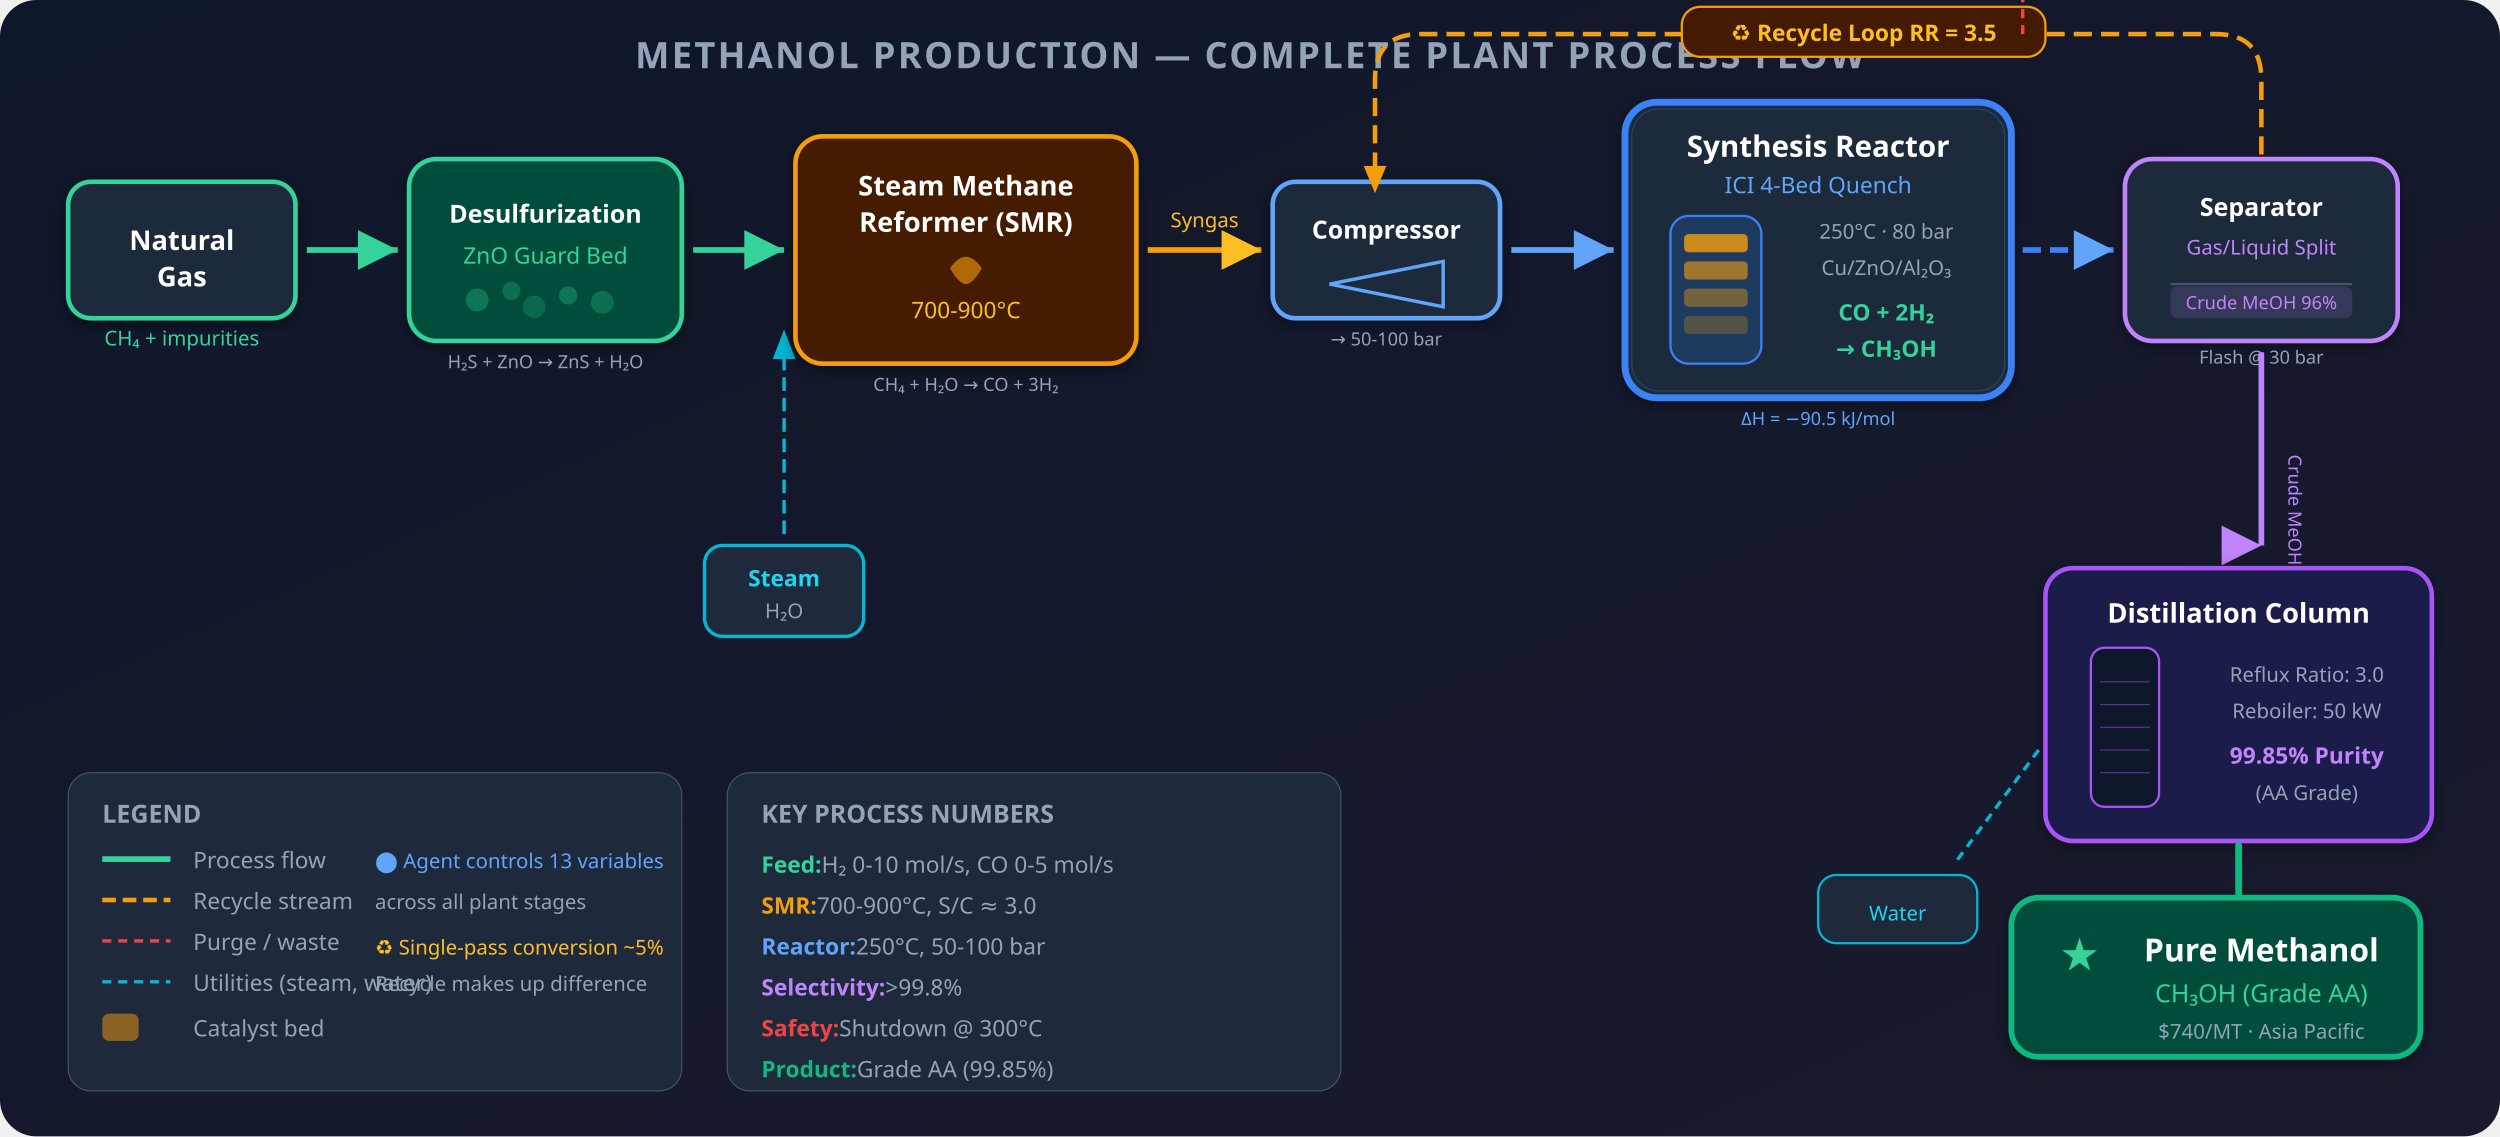
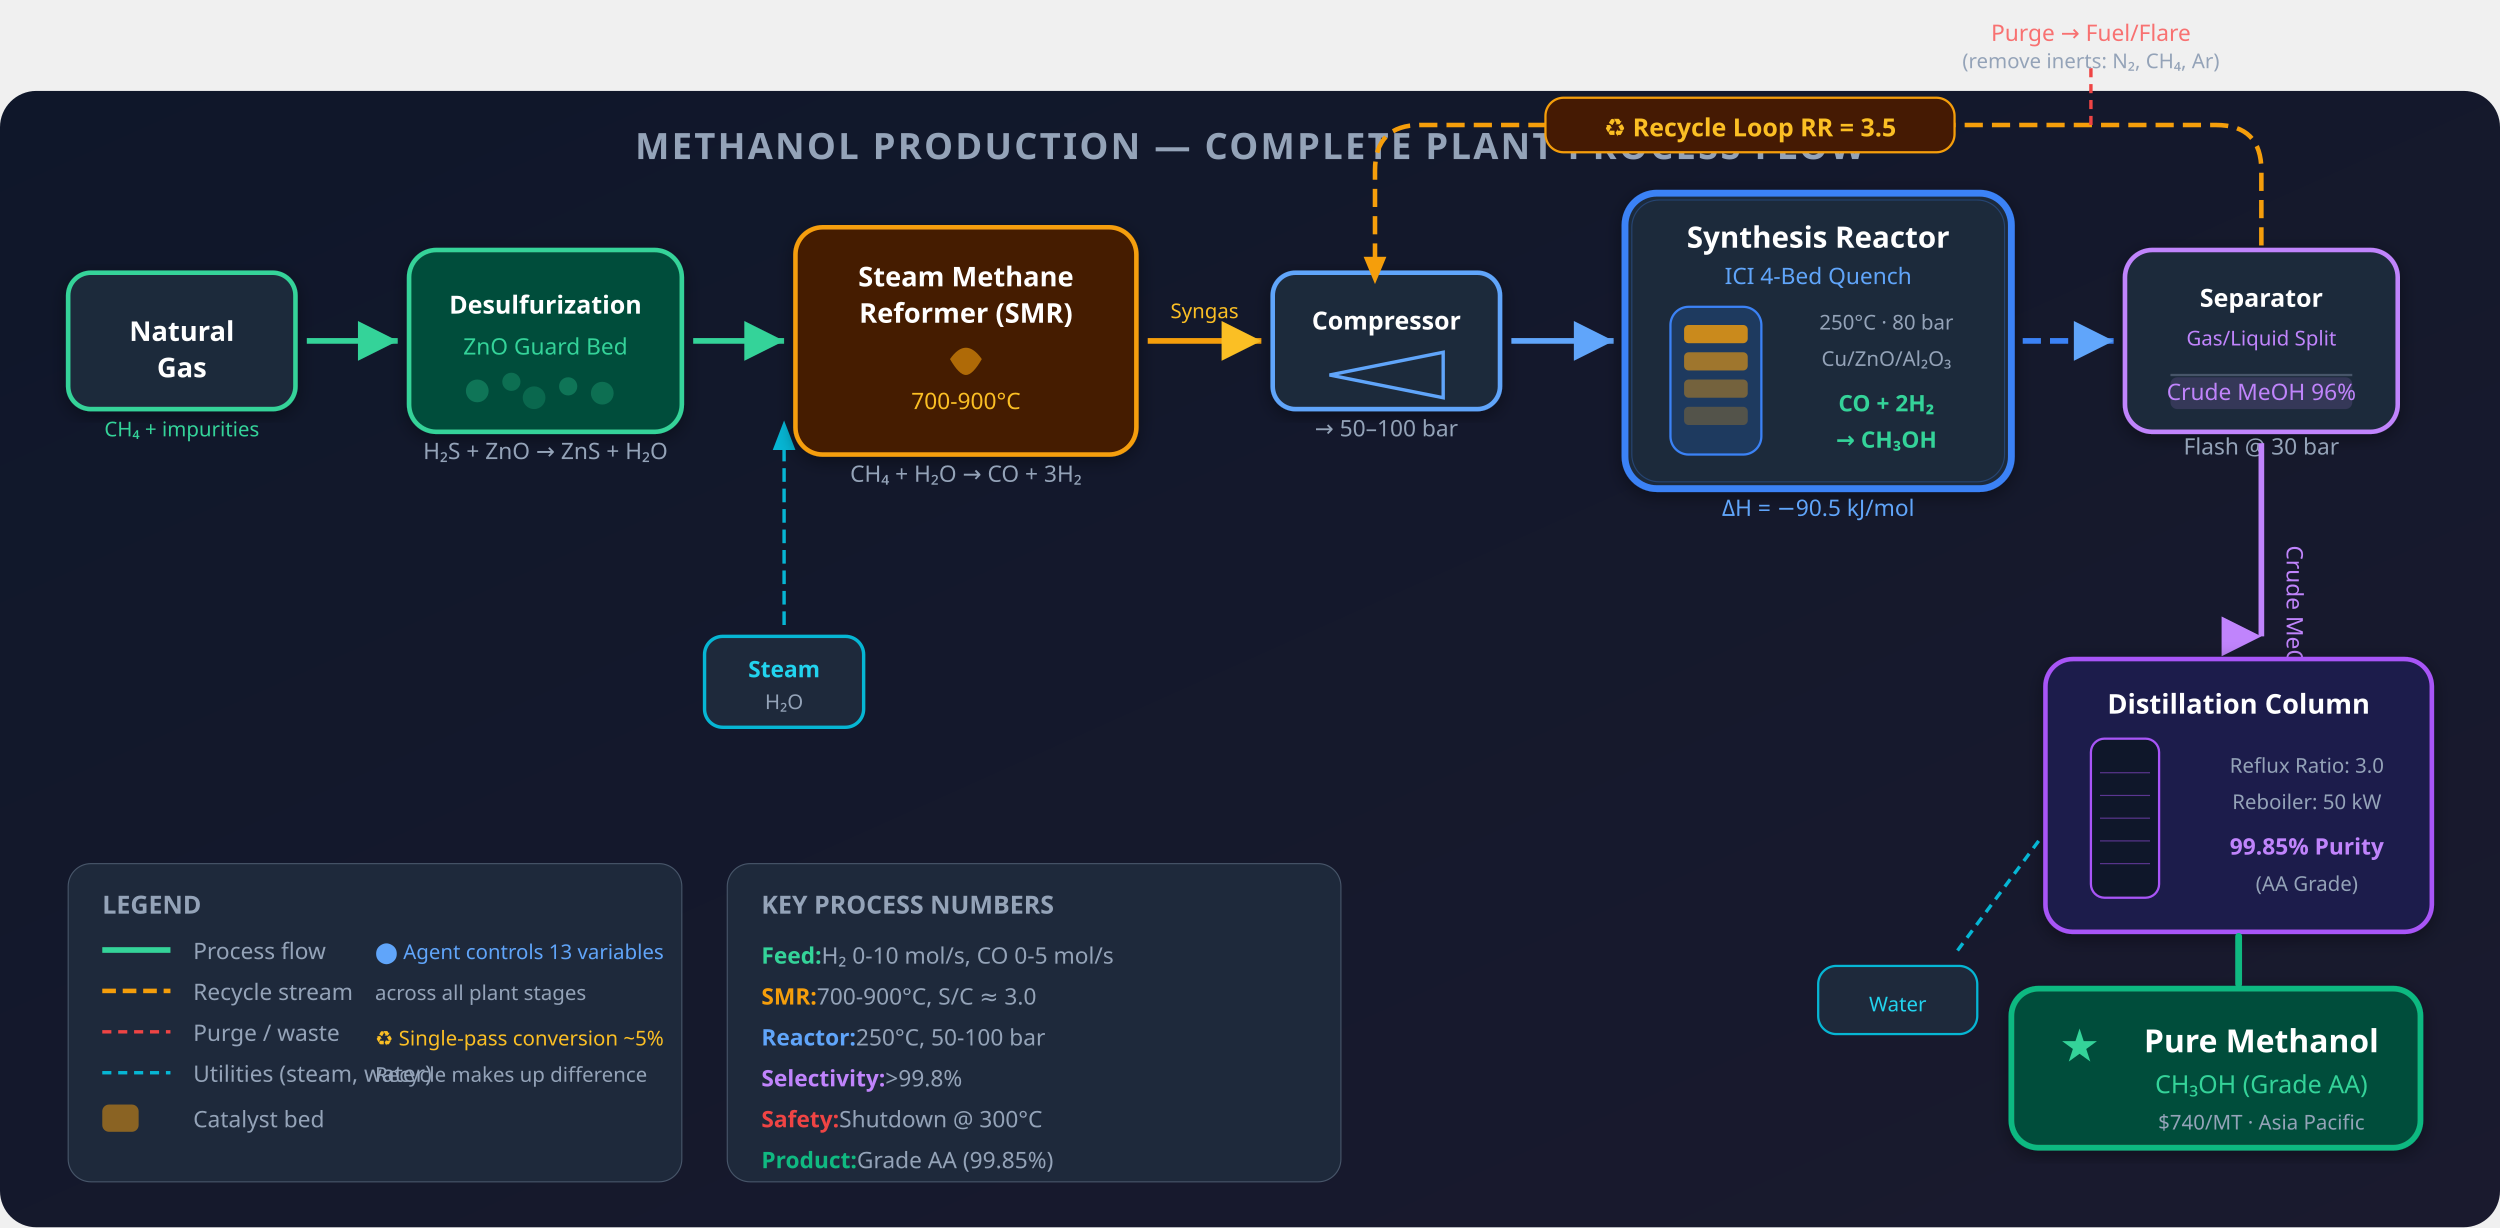
- <svg xmlns="http://www.w3.org/2000/svg" viewBox="0 0 1100 500" width="1100" height="500">
+ <svg xmlns="http://www.w3.org/2000/svg" viewBox="0 -40 1100 540" width="1100" height="540">
  <defs>
    <linearGradient id="pfBg" x1="0%" y1="0%" x2="100%" y2="100%">
      <stop offset="0%" stop-color="#0f172a" />
      <stop offset="100%" stop-color="#1a1a2e" />
    </linearGradient>
    <marker id="pfArrow" viewBox="0 0 10 10" refX="10" refY="5" markerWidth="7" markerHeight="7" orient="auto-start-auto">
      <path d="M 0 0 L 10 5 L 0 10 z" fill="#34d399" />
    </marker>
    <marker id="pfArrowAmber" viewBox="0 0 10 10" refX="10" refY="5" markerWidth="7" markerHeight="7" orient="auto-start-auto">
      <path d="M 0 0 L 10 5 L 0 10 z" fill="#fbbf24" />
    </marker>
    <marker id="pfArrowBlue" viewBox="0 0 10 10" refX="10" refY="5" markerWidth="7" markerHeight="7" orient="auto-start-auto">
      <path d="M 0 0 L 10 5 L 0 10 z" fill="#60a5fa" />
    </marker>
    <marker id="pfArrowRed" viewBox="0 0 10 10" refX="10" refY="5" markerWidth="7" markerHeight="7" orient="auto-start-auto">
      <path d="M 0 0 L 10 5 L 0 10 z" fill="#f87171" />
    </marker>
    <marker id="pfArrowPurple" viewBox="0 0 10 10" refX="10" refY="5" markerWidth="7" markerHeight="7" orient="auto-start-auto">
      <path d="M 0 0 L 10 5 L 0 10 z" fill="#c084fc" />
    </marker>
    <filter id="pfShadow">
      <feDropShadow dx="0" dy="2" stdDeviation="4" flood-opacity="0.4" />
    </filter>
    <style>
      @keyframes flowDash { to { stroke-dashoffset: -24; } }
      .pf-flow { animation: flowDash 1.5s linear infinite; }
    </style>
  </defs>
  <rect width="1100" height="500" fill="url(#pfBg)" rx="16" />
  <text x="550" y="30" font-family="'Segoe UI', system-ui, sans-serif" font-size="16" fill="#94a3b8" text-anchor="middle" font-weight="700" letter-spacing="1">METHANOL PRODUCTION — COMPLETE PLANT PROCESS FLOW</text>
  <g transform="translate(30, 80)">
    <rect width="100" height="60" rx="10" fill="#1e293b" stroke="#34d399" stroke-width="2" filter="url(#pfShadow)" />
    <text x="50" y="30" font-family="'Segoe UI', sans-serif" font-size="12" fill="white" text-anchor="middle" font-weight="700">Natural</text>
    <text x="50" y="46" font-family="'Segoe UI', sans-serif" font-size="12" fill="white" text-anchor="middle" font-weight="700">Gas</text>
    <text x="50" y="72" font-family="'Segoe UI', sans-serif" font-size="9" fill="#34d399" text-anchor="middle">CH₄ + impurities</text>
  </g>
  <line x1="135" y1="110" x2="175" y2="110" stroke="#34d399" stroke-width="2.5" marker-end="url(#pfArrow)" />
  <g transform="translate(310, 240)">
    <rect width="70" height="40" rx="8" fill="#1e293b" stroke="#06b6d4" stroke-width="1.5" />
    <text x="35" y="18" font-family="'Segoe UI', sans-serif" font-size="10" fill="#22d3ee" text-anchor="middle" font-weight="600">Steam</text>
    <text x="35" y="32" font-family="'Segoe UI', sans-serif" font-size="9" fill="#94a3b8" text-anchor="middle">H₂O</text>
  </g>
  <line x1="345" y1="235" x2="345" y2="155" stroke="#06b6d4" stroke-width="1.5" stroke-dasharray="6,3" class="pf-flow" />
  <polygon points="340,158 345,145 350,158" fill="#06b6d4" />
  <g transform="translate(180, 70)">
    <rect width="120" height="80" rx="12" fill="#064e3b" stroke="#34d399" stroke-width="2" filter="url(#pfShadow)" />
    <text x="60" y="28" font-family="'Segoe UI', sans-serif" font-size="11" fill="white" text-anchor="middle" font-weight="700">Desulfurization</text>
    <text x="60" y="46" font-family="'Segoe UI', sans-serif" font-size="10" fill="#34d399" text-anchor="middle">ZnO Guard Bed</text>
    <circle cx="30" cy="62" r="5" fill="#34d399" opacity="0.3" />
    <circle cx="45" cy="58" r="4" fill="#34d399" opacity="0.25" />
    <circle cx="55" cy="65" r="5" fill="#34d399" opacity="0.2" />
    <circle cx="70" cy="60" r="4" fill="#34d399" opacity="0.3" />
    <circle cx="85" cy="63" r="5" fill="#34d399" opacity="0.25" />
-     <text x="60" y="92" font-family="'Segoe UI', sans-serif" font-size="8" fill="#94a3b8" text-anchor="middle">H₂S + ZnO → ZnS + H₂O</text>
+     <text x="60" y="92" font-family="'Segoe UI', sans-serif" font-size="10" fill="#94a3b8" text-anchor="middle">H₂S + ZnO → ZnS + H₂O</text>
  </g>
  <line x1="305" y1="110" x2="345" y2="110" stroke="#34d399" stroke-width="2.5" marker-end="url(#pfArrow)" />
  <g transform="translate(350, 60)">
    <rect width="150" height="100" rx="12" fill="#451a03" stroke="#f59e0b" stroke-width="2" filter="url(#pfShadow)" />
    <text x="75" y="26" font-family="'Segoe UI', sans-serif" font-size="12" fill="white" text-anchor="middle" font-weight="700">Steam Methane</text>
    <text x="75" y="42" font-family="'Segoe UI', sans-serif" font-size="12" fill="white" text-anchor="middle" font-weight="700">Reformer (SMR)</text>
    <path d="M 68,58 Q 75,48 82,58 Q 78,65 75,65 Q 72,65 68,58" fill="#f59e0b" opacity="0.6" />
    <text x="75" y="80" font-family="'Segoe UI', sans-serif" font-size="10" fill="#fbbf24" text-anchor="middle">700-900°C</text>
-     <text x="75" y="112" font-family="'Segoe UI', sans-serif" font-size="8" fill="#94a3b8" text-anchor="middle">CH₄ + H₂O → CO + 3H₂</text>
+     <text x="75" y="112" font-family="'Segoe UI', sans-serif" font-size="10" fill="#94a3b8" text-anchor="middle">CH₄ + H₂O → CO + 3H₂</text>
  </g>
  <line x1="505" y1="110" x2="555" y2="110" stroke="#f59e0b" stroke-width="2.5" marker-end="url(#pfArrowAmber)" />
  <text x="530" y="100" font-family="'Segoe UI', sans-serif" font-size="9" fill="#fbbf24" text-anchor="middle">Syngas</text>
  <g transform="translate(560, 80)">
    <rect width="100" height="60" rx="10" fill="#1e293b" stroke="#60a5fa" stroke-width="2" filter="url(#pfShadow)" />
    <text x="50" y="25" font-family="'Segoe UI', sans-serif" font-size="11" fill="white" text-anchor="middle" font-weight="700">Compressor</text>
    <polygon points="25,45 75,35 75,55" fill="none" stroke="#60a5fa" stroke-width="1.5" />
-     <text x="50" y="72" font-family="'Segoe UI', sans-serif" font-size="8" fill="#94a3b8" text-anchor="middle">→ 50-100 bar</text>
+     <text x="50" y="72" font-family="'Segoe UI', sans-serif" font-size="10" fill="#94a3b8" text-anchor="middle">→ 50–100 bar</text>
  </g>
  <line x1="665" y1="110" x2="710" y2="110" stroke="#60a5fa" stroke-width="2.5" marker-end="url(#pfArrowBlue)" />
  <g transform="translate(715, 45)">
    <rect width="170" height="130" rx="14" fill="#1e293b" stroke="#3b82f6" stroke-width="3" filter="url(#pfShadow)" />
    <rect x="3" y="3" width="164" height="124" rx="12" fill="none" stroke="#3b82f6" stroke-width="0.5" opacity="0.3" />
    <text x="85" y="24" font-family="'Segoe UI', sans-serif" font-size="13" fill="white" text-anchor="middle" font-weight="700">Synthesis Reactor</text>
    <text x="85" y="40" font-family="'Segoe UI', sans-serif" font-size="10" fill="#60a5fa" text-anchor="middle">ICI 4-Bed Quench</text>
    <rect x="20" y="50" width="40" height="65" rx="8" fill="#1e3a5f" stroke="#3b82f6" stroke-width="1" />
    <rect x="26" y="58" width="28" height="8" rx="2" fill="#f59e0b" opacity="0.8" />
    <rect x="26" y="70" width="28" height="8" rx="2" fill="#f59e0b" opacity="0.6" />
    <rect x="26" y="82" width="28" height="8" rx="2" fill="#f59e0b" opacity="0.4" />
    <rect x="26" y="94" width="28" height="8" rx="2" fill="#f59e0b" opacity="0.25" />
    <text x="115" y="60" font-family="'Segoe UI', sans-serif" font-size="9" fill="#94a3b8" text-anchor="middle">250°C · 80 bar</text>
    <text x="115" y="76" font-family="'Segoe UI', sans-serif" font-size="9" fill="#94a3b8" text-anchor="middle">Cu/ZnO/Al₂O₃</text>
    <text x="115" y="96" font-family="'Segoe UI', sans-serif" font-size="10" fill="#34d399" text-anchor="middle" font-weight="600">CO + 2H₂</text>
    <text x="115" y="112" font-family="'Segoe UI', sans-serif" font-size="10" fill="#34d399" text-anchor="middle" font-weight="600">→ CH₃OH</text>
-     <text x="85" y="142" font-family="'Segoe UI', sans-serif" font-size="8" fill="#60a5fa" text-anchor="middle">ΔH = −90.5 kJ/mol</text>
+     <text x="85" y="142" font-family="'Segoe UI', sans-serif" font-size="10" fill="#60a5fa" text-anchor="middle">ΔH = −90.5 kJ/mol</text>
  </g>
  <line x1="890" y1="110" x2="930" y2="110" stroke="#3b82f6" stroke-width="2.5" stroke-dasharray="8,4" class="pf-flow" marker-end="url(#pfArrowBlue)" />
  <g transform="translate(935, 70)">
    <rect width="120" height="80" rx="12" fill="#1e293b" stroke="#c084fc" stroke-width="2" filter="url(#pfShadow)" />
    <text x="60" y="25" font-family="'Segoe UI', sans-serif" font-size="11" fill="white" text-anchor="middle" font-weight="700">Separator</text>
    <text x="60" y="42" font-family="'Segoe UI', sans-serif" font-size="9" fill="#c084fc" text-anchor="middle">Gas/Liquid Split</text>
    <line x1="20" y1="55" x2="100" y2="55" stroke="#475569" stroke-width="1" />
    <rect x="20" y="56" width="80" height="14" rx="3" fill="#c084fc" opacity="0.15" />
-     <text x="60" y="66" font-family="'Segoe UI', sans-serif" font-size="8" fill="#c084fc" text-anchor="middle">Crude MeOH 96%</text>
-     <text x="60" y="90" font-family="'Segoe UI', sans-serif" font-size="8" fill="#94a3b8" text-anchor="middle">Flash @ 30 bar</text>
+     <text x="60" y="66" font-family="'Segoe UI', sans-serif" font-size="10" fill="#c084fc" text-anchor="middle">Crude MeOH 96%</text>
+     <text x="60" y="90" font-family="'Segoe UI', sans-serif" font-size="10" fill="#94a3b8" text-anchor="middle">Flash @ 30 bar</text>
  </g>
  <path d="M 995,68 L 995,35 Q 995,15 975,15 L 625,15 Q 605,15 605,35 L 605,75" fill="none" stroke="#f59e0b" stroke-width="2" stroke-dasharray="8,4" class="pf-flow" />
  <polygon points="600,73 605,85 610,73" fill="#f59e0b" />
-   <rect x="740" y="3" width="160" height="22" rx="8" fill="#451a03" stroke="#f59e0b" stroke-width="1" />
-   <text x="820" y="18" font-family="'Segoe UI', sans-serif" font-size="10" fill="#fbbf24" text-anchor="middle" font-weight="600">♻ Recycle Loop  RR = 3.5</text>
-   <line x1="890" y1="15" x2="890" y2="-12" stroke="#ef4444" stroke-width="1.5" stroke-dasharray="4,3" />
-   <text x="890" y="-18" font-family="'Segoe UI', sans-serif" font-size="8" fill="#f87171" text-anchor="middle">Purge → Fuel/Flare</text>
-   <text x="890" y="-8" font-family="'Segoe UI', sans-serif" font-size="7" fill="#94a3b8" text-anchor="middle">(remove inerts: N₂, CH₄, Ar)</text>
+   <rect x="680" y="3" width="180" height="24" rx="8" fill="#451a03" stroke="#f59e0b" stroke-width="1" />
+   <text x="770" y="20" font-family="'Segoe UI', sans-serif" font-size="11" fill="#fbbf24" text-anchor="middle" font-weight="600">♻ Recycle Loop  RR = 3.5</text>
+   <line x1="920" y1="15" x2="920" y2="-12" stroke="#ef4444" stroke-width="1.5" stroke-dasharray="4,3" />
+   <text x="920" y="-22" font-family="'Segoe UI', sans-serif" font-size="10" fill="#f87171" text-anchor="middle">Purge → Fuel/Flare</text>
+   <text x="920" y="-10" font-family="'Segoe UI', sans-serif" font-size="9" fill="#94a3b8" text-anchor="middle">(remove inerts: N₂, CH₄, Ar)</text>
  <line x1="995" y1="155" x2="995" y2="240" stroke="#c084fc" stroke-width="2.5" marker-end="url(#pfArrowPurple)" />
-   <text x="1010" y="200" font-family="'Segoe UI', sans-serif" font-size="8" fill="#c084fc" writing-mode="tb">Crude MeOH</text>
+   <text x="1010" y="200" font-family="'Segoe UI', sans-serif" font-size="10" fill="#c084fc" writing-mode="tb">Crude MeOH</text>
  <g transform="translate(900, 250)">
    <rect width="170" height="120" rx="12" fill="#1e1b4b" stroke="#a855f7" stroke-width="2" filter="url(#pfShadow)" />
    <text x="85" y="24" font-family="'Segoe UI', sans-serif" font-size="12" fill="white" text-anchor="middle" font-weight="700">Distillation Column</text>
    <rect x="20" y="35" width="30" height="70" rx="6" fill="#0f172a" stroke="#a855f7" stroke-width="1" />
    <line x1="24" y1="50" x2="46" y2="50" stroke="#a855f7" stroke-width="0.5" opacity="0.5" />
    <line x1="24" y1="60" x2="46" y2="60" stroke="#a855f7" stroke-width="0.5" opacity="0.5" />
    <line x1="24" y1="70" x2="46" y2="70" stroke="#a855f7" stroke-width="0.5" opacity="0.5" />
    <line x1="24" y1="80" x2="46" y2="80" stroke="#a855f7" stroke-width="0.5" opacity="0.5" />
    <line x1="24" y1="90" x2="46" y2="90" stroke="#a855f7" stroke-width="0.5" opacity="0.5" />
    <text x="115" y="50" font-family="'Segoe UI', sans-serif" font-size="9" fill="#94a3b8" text-anchor="middle">Reflux Ratio: 3.0</text>
    <text x="115" y="66" font-family="'Segoe UI', sans-serif" font-size="9" fill="#94a3b8" text-anchor="middle">Reboiler: 50 kW</text>
    <text x="115" y="86" font-family="'Segoe UI', sans-serif" font-size="10" fill="#c084fc" text-anchor="middle" font-weight="600">99.85% Purity</text>
    <text x="115" y="102" font-family="'Segoe UI', sans-serif" font-size="9" fill="#94a3b8" text-anchor="middle">(AA Grade)</text>
  </g>
  <line x1="897" y1="330" x2="860" y2="380" stroke="#06b6d4" stroke-width="1.5" stroke-dasharray="4,3" />
  <g transform="translate(800, 385)">
    <rect width="70" height="30" rx="8" fill="#1e293b" stroke="#06b6d4" stroke-width="1" />
    <text x="35" y="20" font-family="'Segoe UI', sans-serif" font-size="9" fill="#22d3ee" text-anchor="middle">Water</text>
  </g>
  <g transform="translate(885, 395)">
    <rect width="180" height="70" rx="12" fill="#064e3b" stroke="#10b981" stroke-width="2.5" filter="url(#pfShadow)" />
    <text x="30" y="32" font-family="'Segoe UI', sans-serif" font-size="20" fill="#34d399" text-anchor="middle">★</text>
    <text x="110" y="28" font-family="'Segoe UI', sans-serif" font-size="14" fill="white" text-anchor="middle" font-weight="700">Pure Methanol</text>
    <text x="110" y="46" font-family="'Segoe UI', sans-serif" font-size="11" fill="#34d399" text-anchor="middle">CH₃OH (Grade AA)</text>
    <text x="110" y="62" font-family="'Segoe UI', sans-serif" font-size="9" fill="#94a3b8" text-anchor="middle">$740/MT · Asia Pacific</text>
  </g>
  <line x1="985" y1="372" x2="985" y2="393" stroke="#10b981" stroke-width="3" stroke-linecap="round" />
  <g transform="translate(30, 340)">
    <rect width="270" height="140" rx="10" fill="#1e293b" stroke="#475569" stroke-width="0.5" />
    <text x="15" y="22" font-family="'Segoe UI', sans-serif" font-size="11" fill="#94a3b8" font-weight="700">LEGEND</text>
    <line x1="15" y1="38" x2="45" y2="38" stroke="#34d399" stroke-width="2.5" />
    <text x="55" y="42" font-family="'Segoe UI', sans-serif" font-size="10" fill="#94a3b8">Process flow</text>
    <line x1="15" y1="56" x2="45" y2="56" stroke="#f59e0b" stroke-width="2" stroke-dasharray="6,3" />
    <text x="55" y="60" font-family="'Segoe UI', sans-serif" font-size="10" fill="#94a3b8">Recycle stream</text>
    <line x1="15" y1="74" x2="45" y2="74" stroke="#ef4444" stroke-width="1.5" stroke-dasharray="4,3" />
    <text x="55" y="78" font-family="'Segoe UI', sans-serif" font-size="10" fill="#94a3b8">Purge / waste</text>
    <line x1="15" y1="92" x2="45" y2="92" stroke="#06b6d4" stroke-width="1.5" stroke-dasharray="4,3" />
    <text x="55" y="96" font-family="'Segoe UI', sans-serif" font-size="10" fill="#94a3b8">Utilities (steam, water)</text>
    <rect x="15" y="106" width="16" height="12" rx="3" fill="#f59e0b" opacity="0.5" />
    <text x="55" y="116" font-family="'Segoe UI', sans-serif" font-size="10" fill="#94a3b8">Catalyst bed</text>
    <text x="135" y="42" font-family="'Segoe UI', sans-serif" font-size="9" fill="#60a5fa">⬤ Agent controls 13 variables</text>
    <text x="135" y="60" font-family="'Segoe UI', sans-serif" font-size="9" fill="#94a3b8">across all plant stages</text>
    <text x="135" y="80" font-family="'Segoe UI', sans-serif" font-size="9" fill="#fbbf24">♻ Single-pass conversion ~5%</text>
    <text x="135" y="96" font-family="'Segoe UI', sans-serif" font-size="9" fill="#94a3b8">Recycle makes up difference</text>
  </g>
  <g transform="translate(320, 340)">
    <rect width="270" height="140" rx="10" fill="#1e293b" stroke="#475569" stroke-width="0.5" />
    <text x="15" y="22" font-family="'Segoe UI', sans-serif" font-size="11" fill="#94a3b8" font-weight="700">KEY PROCESS NUMBERS</text>
    <g font-family="'Segoe UI', sans-serif" font-size="10" fill="#94a3b8">
      <text x="15" y="44">
        <tspan fill="#34d399" font-weight="600">Feed: </tspan>H₂ 0-10 mol/s, CO 0-5 mol/s</text>
      <text x="15" y="62">
        <tspan fill="#f59e0b" font-weight="600">SMR: </tspan>700-900°C, S/C ≈ 3.0</text>
      <text x="15" y="80">
        <tspan fill="#60a5fa" font-weight="600">Reactor: </tspan>250°C, 50-100 bar</text>
      <text x="15" y="98">
        <tspan fill="#c084fc" font-weight="600">Selectivity: </tspan>&gt;99.8%</text>
      <text x="15" y="116">
        <tspan fill="#ef4444" font-weight="600">Safety: </tspan>Shutdown @ 300°C</text>
      <text x="15" y="134">
        <tspan fill="#10b981" font-weight="600">Product: </tspan>Grade AA (99.85%)</text>
    </g>
  </g>
</svg>
